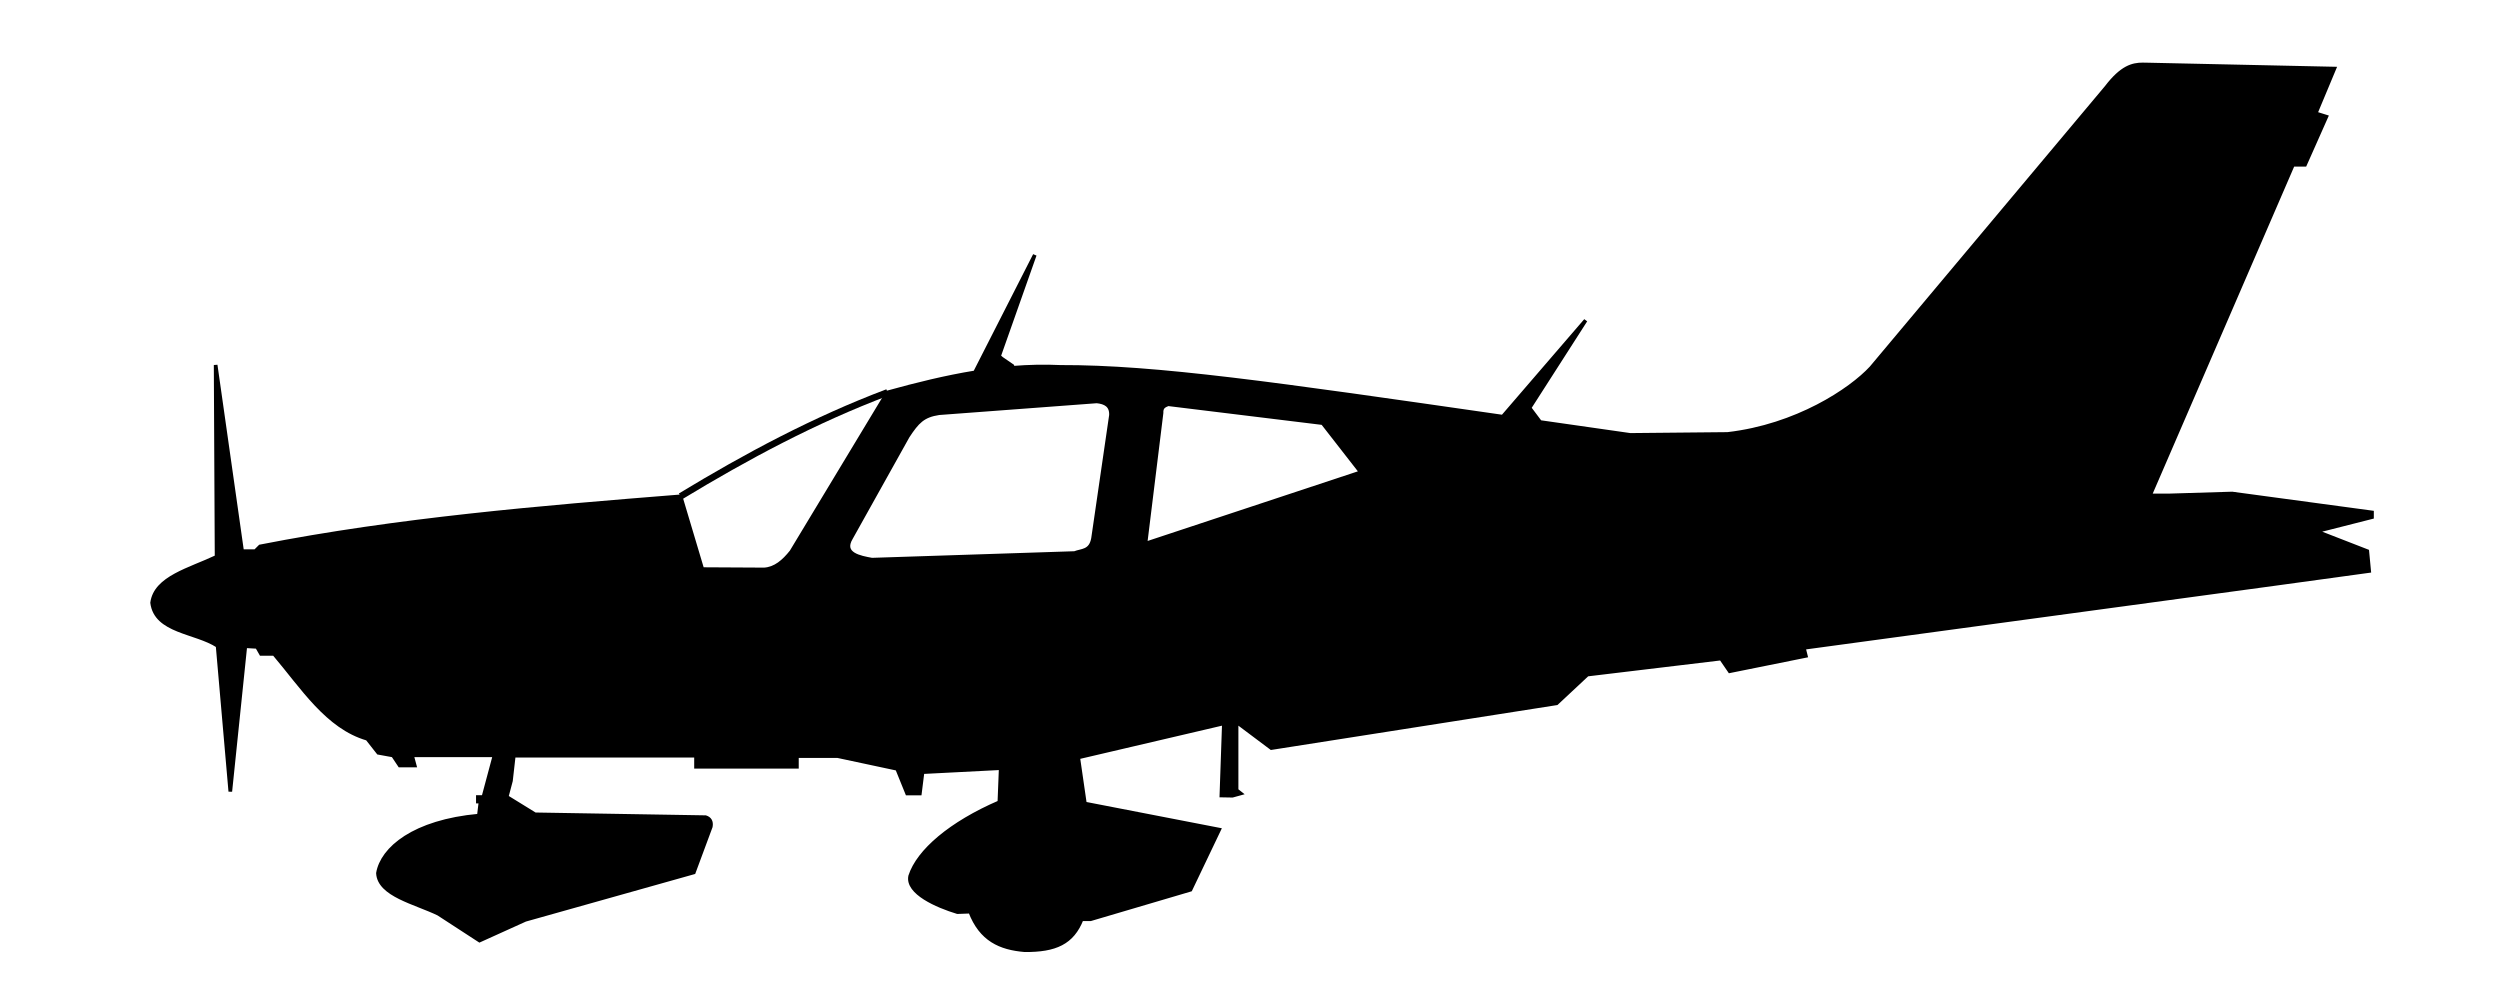
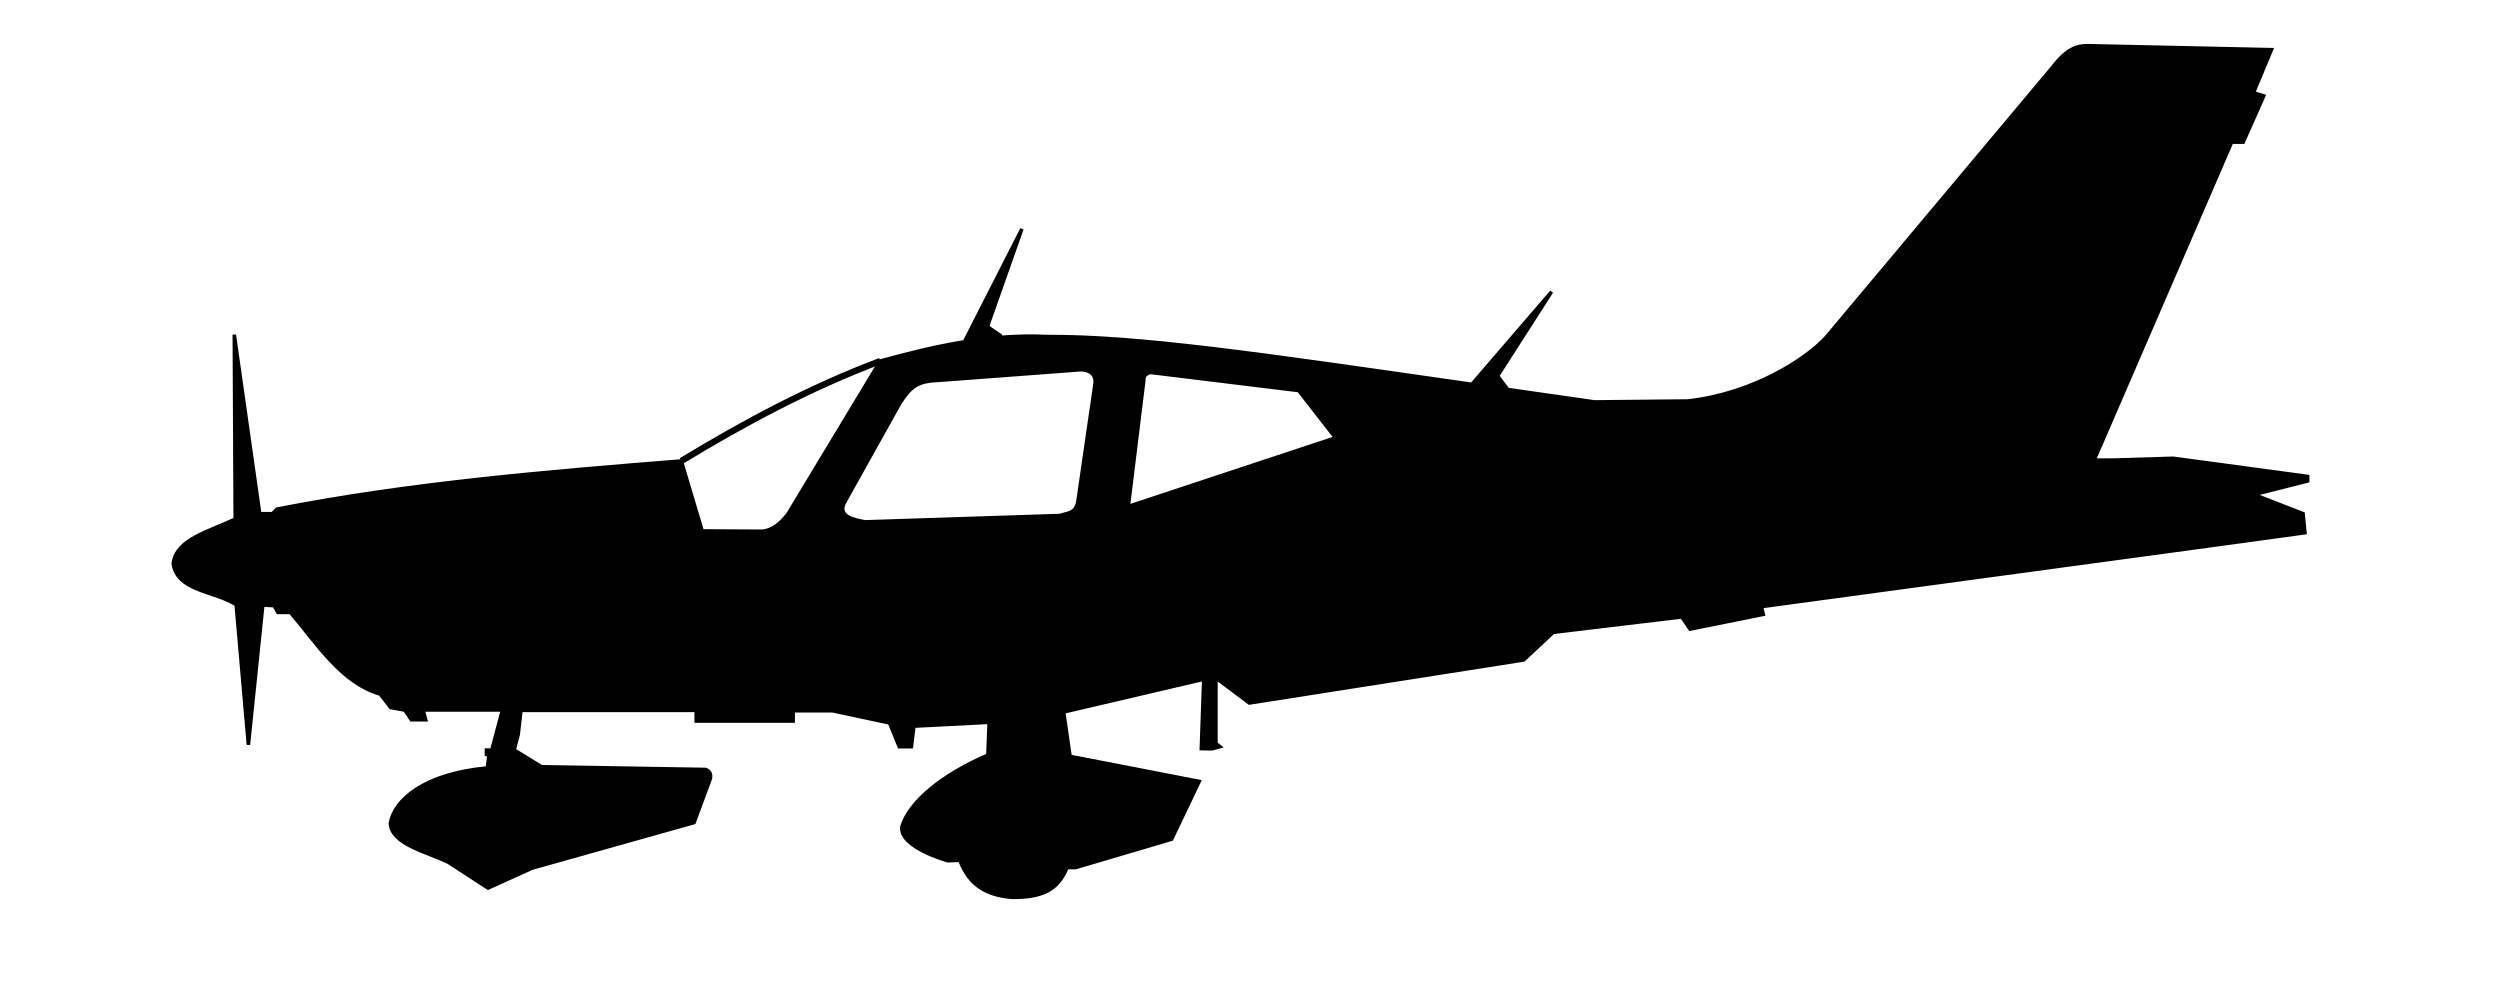
<svg xmlns="http://www.w3.org/2000/svg" width="250mm" height="100mm" version="1.1" viewBox="0 0 250 100">
-   <g stroke="#000">
+   <g transform="matrix(.96151 0 0 .96151 2.6951 -1.6272)" stroke="#000">
    <path d="m214.28 6.444c0.145-0.001 0.288 0.003 0.431 0.007l18.727 0.406-1.871 4.477 1.069 0.334-2.138 4.811h-1.203l-14.3 33.062h1.984l6.236-0.189 13.985 1.89v0.472l-5.575 1.417 5.103 1.984 0.189 1.984-9.638 1.323-46.894 6.364 0.201 0.802-7.617 1.536-0.869-1.269-13.364 1.603-3.074 2.873-28.531 4.477-3.474-2.606v6.816l0.412 0.326-0.824 0.228-1.107-0.02 0.25-7.216-14.566 3.408 0.668 4.611 13.43 2.606-2.873 6.014-9.98 2.946h-0.898c-0.935 2.358-2.621 3.124-5.706 3.099-2.436-0.208-4.366-1.04-5.445-3.854l-1.275 0.047c-2.042-0.619-5.077-1.942-4.726-3.607 0.805-2.506 4.043-5.274 8.92-7.383l0.134-3.408-7.818 0.401-0.267 2.138h-1.27l-1.002-2.472-5.947-1.27h-4.076v1.069h-10.089v-1.107h-18.224l-0.283 2.504-0.425 1.607 2.835 1.748 17.056 0.284c0.414 0.135 0.61 0.433 0.52 0.945l-1.701 4.583-16.85 4.739-4.577 2.071-4.109-2.673c-2.317-1.125-5.94-1.885-6.049-4.066 0.415-2.454 3.576-5.166 10.091-5.756l0.167-1.403h-0.267v-0.452h0.552l1.118-4.173h-8.257l0.272 1.016h-1.503l-0.668-1.002-1.47-0.267-1.103-1.403c-4.007-1.157-6.488-5.148-9.321-8.486h-1.303l-0.401-0.702-1.169-0.067-1.503 14.532-1.27-14.566c-2.187-1.433-6.187-1.399-6.548-4.31 0.326-2.517 3.783-3.326 6.447-4.595l-0.095-19.182 2.646 18.615h1.323l0.472-0.473c13.788-2.699 27.913-3.879 42.05-5.008l2.173 7.276 6.19 0.034c1.113-0.07 1.956-0.816 2.716-1.771l9.615-15.933c2.897-0.801 5.806-1.523 8.749-2.001l5.979-11.741-3.575 10.123 0.267 0.234 1.069 0.735 0.055 0.186c1.569-0.125 3.15-0.164 4.748-0.087 9.573-0.028 21.462 1.698 44.229 4.976l8.294-9.63-5.613 8.753 1.002 1.336s1e-3 0.058 2e-3 0.069c2.887 0.415 5.831 0.838 9.066 1.298l9.733-0.095c6.903-0.794 12.316-4.398 14.363-6.615l23.528-28.064c1.542-2.017 2.619-2.268 3.632-2.275zm-104.6 33.695-15.78 1.181c-1.596 0.239-2.164 0.865-3.118 2.315l-5.67 10.158c-0.982 1.635 0.926 1.962 2.079 2.173l20.269-0.661c0.706-0.282 1.604-0.133 1.843-1.464l1.795-12.332c0.036-0.966-0.577-1.282-1.417-1.37zm7.134 0.283c-0.332 0.142-0.695 0.245-0.661 0.874l-1.607 13.064 21.545-7.134-3.827-4.913z" stroke-width=".365" />
    <path d="m88.753 39.24c-7.303 2.756-14.101 6.397-20.694 10.394" fill="none" stroke-width=".665" />
  </g>
</svg>
